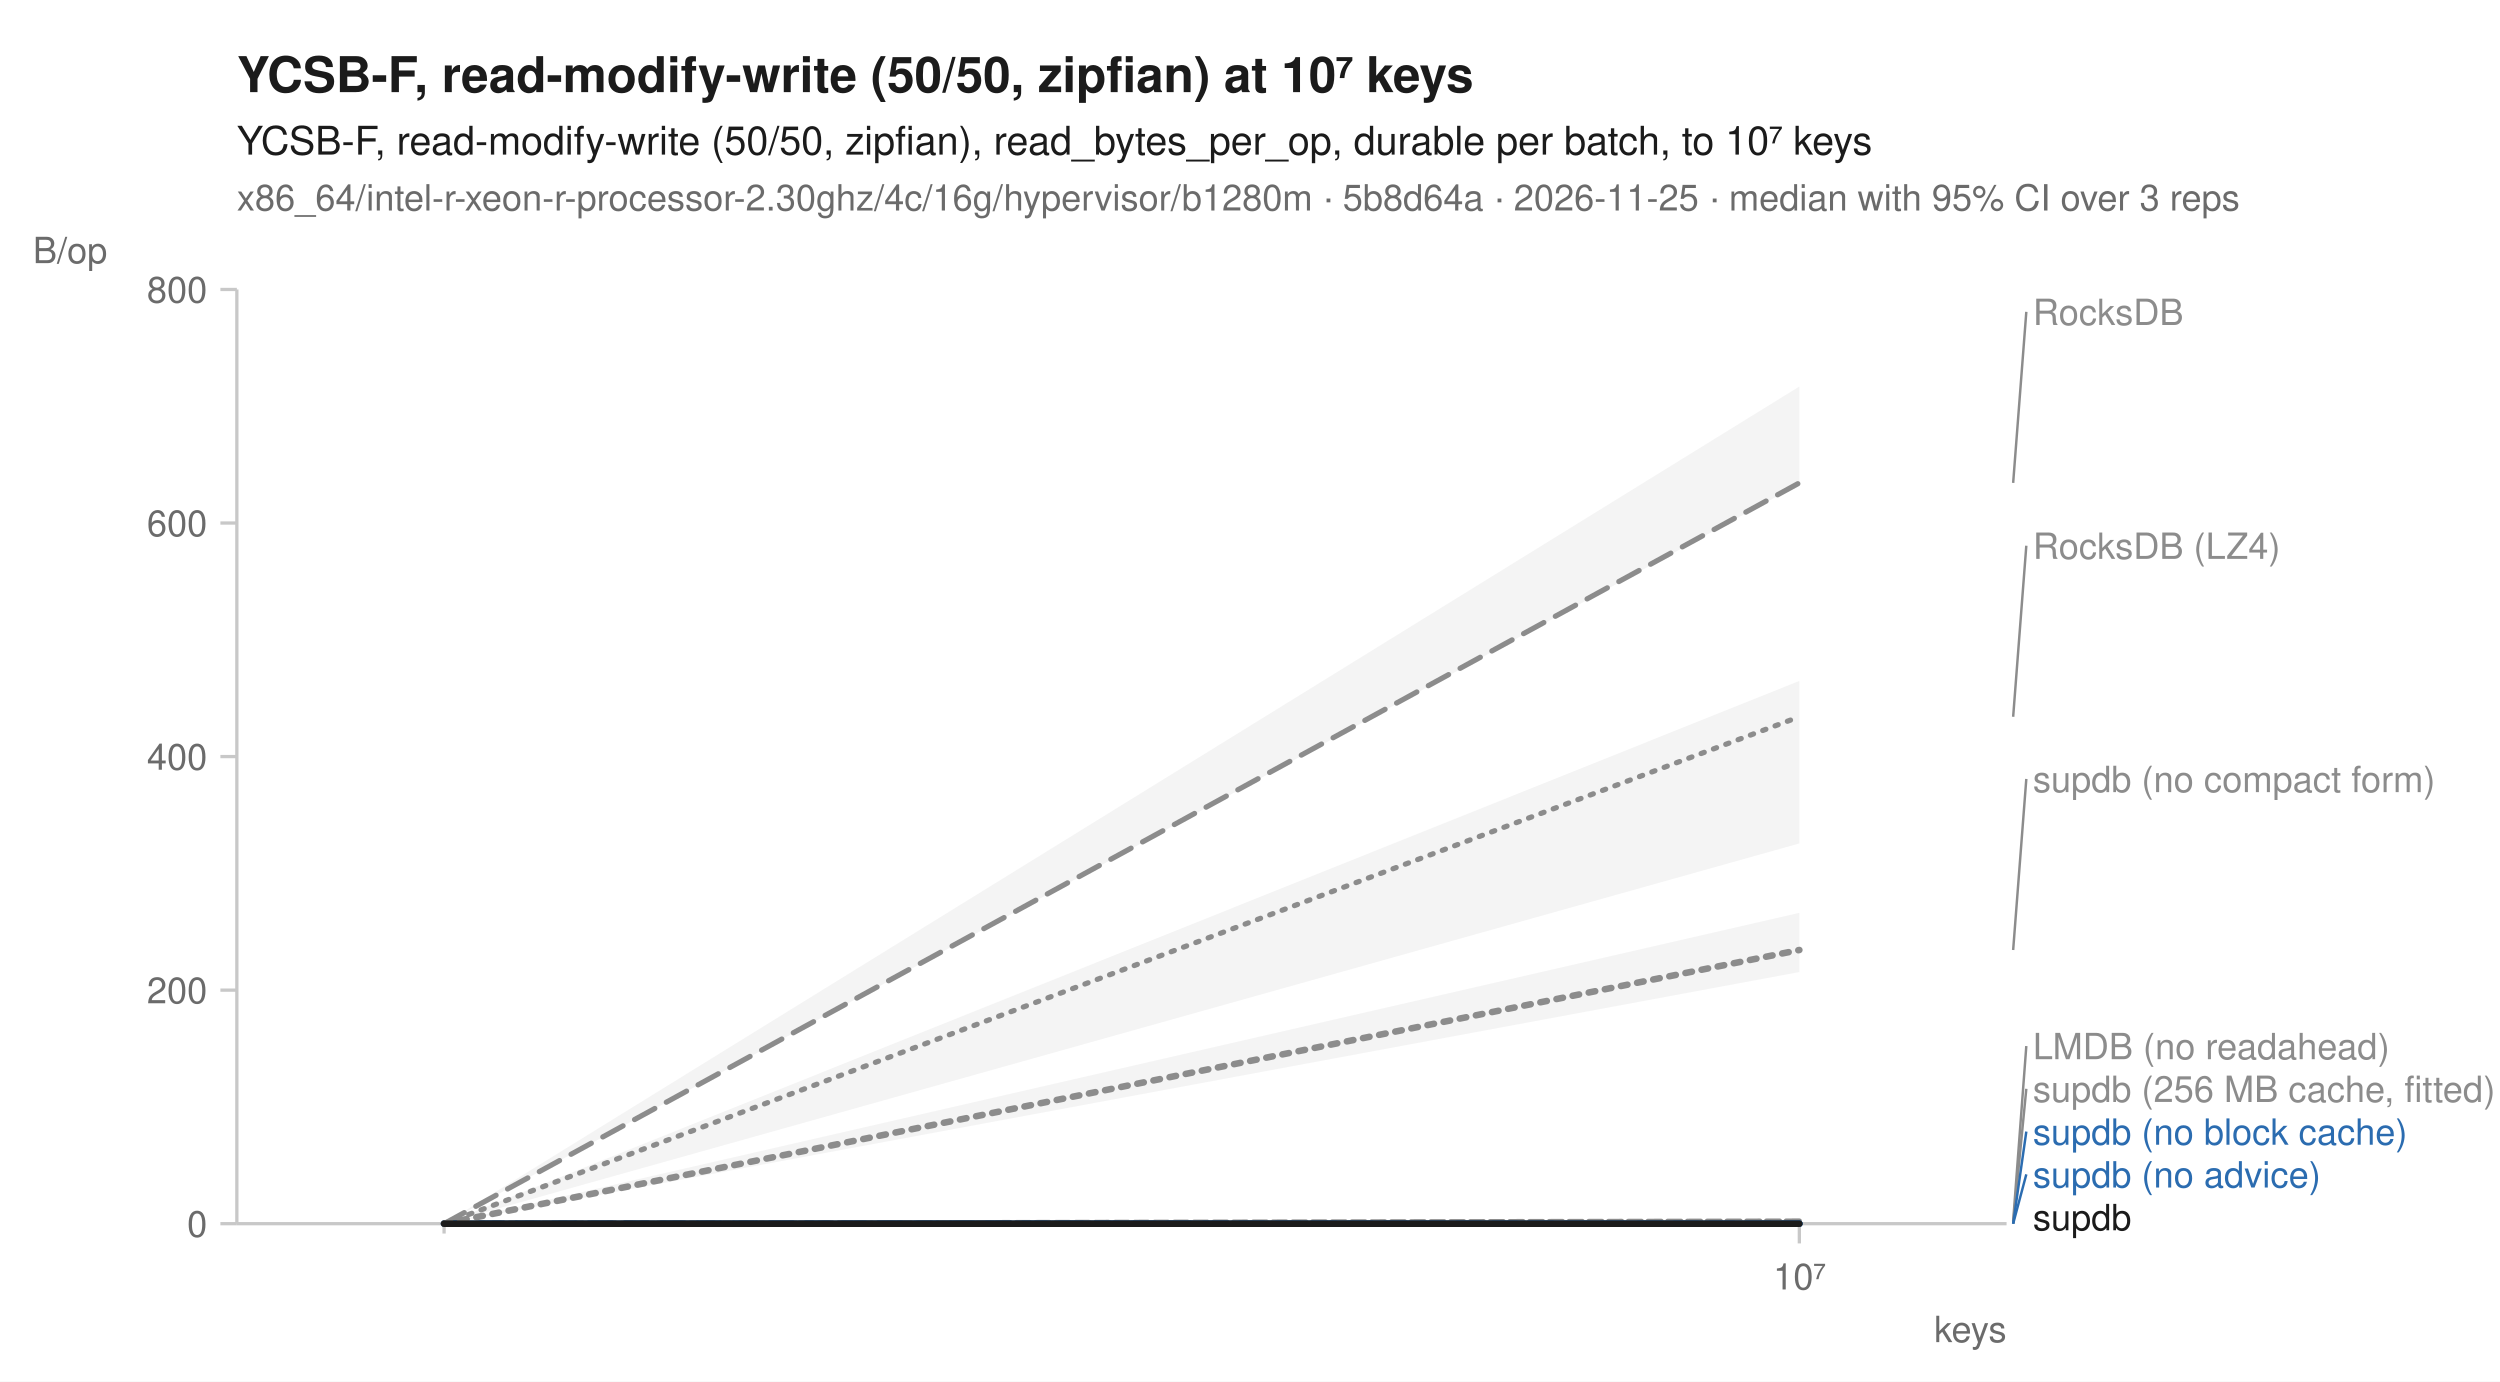
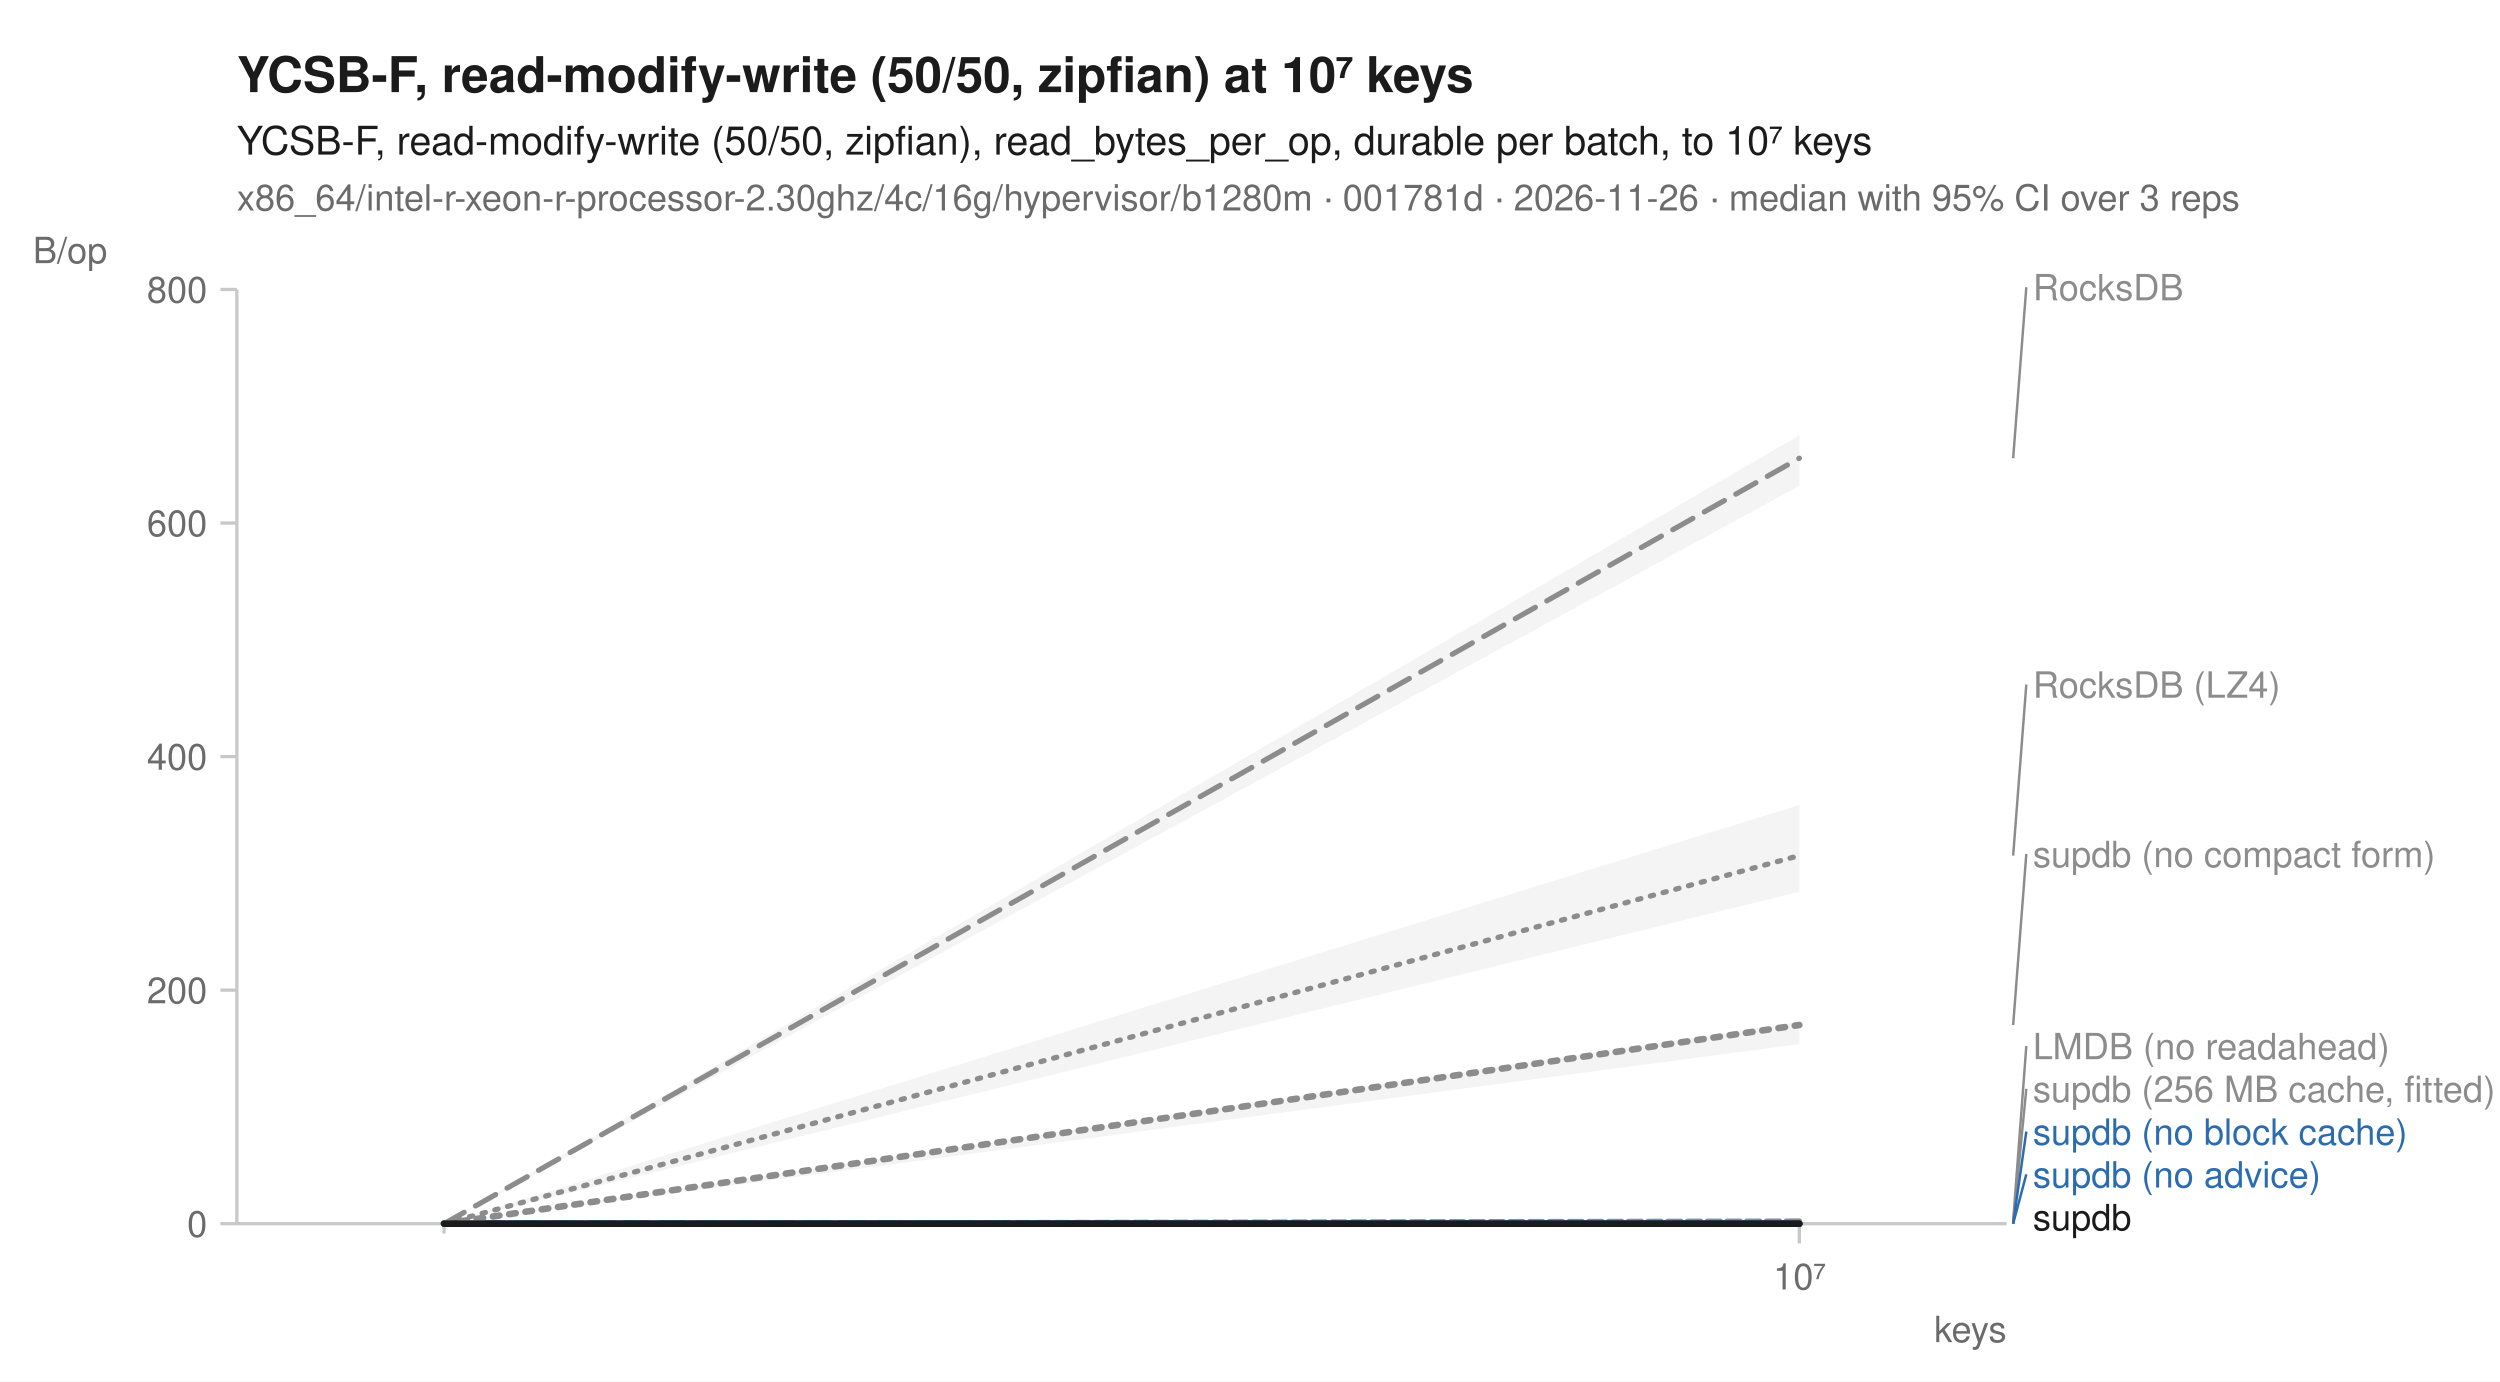
<svg xmlns="http://www.w3.org/2000/svg" width="760" height="420" viewBox="0 0 760 420" font-family="-apple-system, BlinkMacSystemFont, 'Segoe UI', Helvetica, Arial, sans-serif" fill="#1b1b1b">
  <rect width="760" height="420" fill="white" />
  <text x="72" y="28" font-size="15" font-weight="600">YCSB-F, read-modify-write (50/50, zipfian) at 10⁷ keys</text>
  <text x="72" y="47" font-size="12">YCSB-F, read-modify-write (50/50, zipfian), read_bytes_per_op, durable per batch, to 10⁷ keys</text>
-   <text x="72" y="64" font-size="11" fill="#6b6b6b">x86_64/intel-r-xeon-r-processor-2.30ghz/4c/16g/hypervisor/b1280m · 5b8d64a · 2026-11-25 · median with 95% CI over 3 reps</text>
+   <text x="72" y="64" font-size="11" fill="#6b6b6b">x86_64/intel-r-xeon-r-processor-2.30ghz/4c/16g/hypervisor/b1280m · 001781d · 2026-11-26 · median with 95% CI over 3 reps</text>
  <line x1="72" y1="372" x2="610" y2="372" stroke="#c8c8c8" stroke-width="1" />
  <line x1="72" y1="88" x2="72" y2="372" stroke="#c8c8c8" stroke-width="1" />
  <line x1="135.0" y1="372" x2="135.0" y2="375" stroke="#c8c8c8" stroke-width="1" />
  <line x1="547.0" y1="372" x2="547.0" y2="378" stroke="#c8c8c8" stroke-width="1" />
  <text x="547.0" y="392" font-size="11" text-anchor="middle" fill="#6b6b6b">10⁷</text>
  <text x="610" y="408" font-size="11" text-anchor="end" fill="#6b6b6b">keys</text>
  <line x1="67" y1="372.0" x2="72" y2="372.0" stroke="#c8c8c8" stroke-width="1" />
  <text x="63" y="376.0" font-size="11" text-anchor="end" fill="#6b6b6b">0</text>
  <line x1="67" y1="301.0" x2="72" y2="301.0" stroke="#c8c8c8" stroke-width="1" />
  <text x="63" y="305.0" font-size="11" text-anchor="end" fill="#6b6b6b">200</text>
  <line x1="67" y1="230.0" x2="72" y2="230.0" stroke="#c8c8c8" stroke-width="1" />
  <text x="63" y="234.0" font-size="11" text-anchor="end" fill="#6b6b6b">400</text>
  <line x1="67" y1="159.0" x2="72" y2="159.0" stroke="#c8c8c8" stroke-width="1" />
  <text x="63" y="163.0" font-size="11" text-anchor="end" fill="#6b6b6b">600</text>
  <line x1="67" y1="88.0" x2="72" y2="88.0" stroke="#c8c8c8" stroke-width="1" />
  <text x="63" y="92.0" font-size="11" text-anchor="end" fill="#6b6b6b">800</text>
  <text x="10" y="80" font-size="11" text-anchor="start" fill="#6b6b6b">B/op</text>
-   <path d="M135.0,372.0 L547.0,207.0 L547.0,256.4 L135.0,372.0 Z" fill="#8c8c8c" fill-opacity="0.10" />
+   <path d="M135.0,372.0 L547.0,244.7 L547.0,271.1 L135.0,372.0 Z" fill="#8c8c8c" fill-opacity="0.10" />
  <path d="M135.0,372.0 L547.0,371.2 L547.0,371.2 L135.0,372.0 Z" fill="#8c8c8c" fill-opacity="0.10" />
  <path d="M135.0,372.0 L547.0,372.0 L547.0,372.0 L135.0,372.0 Z" fill="#8c8c8c" fill-opacity="0.10" />
-   <path d="M135.0,372.0 L547.0,117.5 L547.0,147.2 L135.0,372.0 Z" fill="#8c8c8c" fill-opacity="0.10" />
+   <path d="M135.0,372.0 L547.0,132.3 L547.0,147.7 L135.0,372.0 Z" fill="#8c8c8c" fill-opacity="0.10" />
  <path d="M135.0,372.0 L547.0,372.0 L547.0,372.0 L135.0,372.0 Z" fill="#2b6cb0" fill-opacity="0.10" />
  <path d="M135.0,372.0 L547.0,372.0 L547.0,372.0 L135.0,372.0 Z" fill="#2b6cb0" fill-opacity="0.10" />
-   <path d="M135.0,372.0 L547.0,277.5 L547.0,295.5 L135.0,372.0 Z" fill="#8c8c8c" fill-opacity="0.10" />
+   <path d="M135.0,372.0 L547.0,310.6 L547.0,317.4 L135.0,372.0 Z" fill="#8c8c8c" fill-opacity="0.10" />
  <path d="M135.0,372.0 L547.0,372.0 L547.0,372.0 L135.0,372.0 Z" fill="#1b1b1b" fill-opacity="0.10" />
-   <path d="M135.0,372.0 L547.0,217.9 " fill="none" stroke="#8c8c8c" stroke-width="1.6" stroke-linejoin="round" stroke-linecap="round" stroke-dasharray="1,3" />
+   <path d="M135.0,372.0 L547.0,260.1 " fill="none" stroke="#8c8c8c" stroke-width="1.6" stroke-linejoin="round" stroke-linecap="round" stroke-dasharray="1,3" />
  <path d="M135.0,372.0 L547.0,371.2 " fill="none" stroke="#8c8c8c" stroke-width="1.6" stroke-linejoin="round" stroke-linecap="round" stroke-dasharray="4,2" />
  <path d="M135.0,372.0 L547.0,372.0 " fill="none" stroke="#8c8c8c" stroke-width="2" stroke-linejoin="round" stroke-linecap="round" stroke-dasharray="2,3" />
-   <path d="M135.0,372.0 L547.0,146.8 " fill="none" stroke="#8c8c8c" stroke-width="1.6" stroke-linejoin="round" stroke-linecap="round" stroke-dasharray="7,4" />
+   <path d="M135.0,372.0 L547.0,139.3 " fill="none" stroke="#8c8c8c" stroke-width="1.6" stroke-linejoin="round" stroke-linecap="round" stroke-dasharray="7,4" />
  <path d="M135.0,372.0 L547.0,372.0 " fill="none" stroke="#2b6cb0" stroke-width="2" stroke-linejoin="round" stroke-linecap="round" stroke-dasharray="7,4" />
  <path d="M135.0,372.0 L547.0,372.0 " fill="none" stroke="#2b6cb0" stroke-width="2" stroke-linejoin="round" stroke-linecap="round" />
-   <path d="M135.0,372.0 L547.0,288.8 " fill="none" stroke="#8c8c8c" stroke-width="2" stroke-linejoin="round" stroke-linecap="round" stroke-dasharray="2,3" />
+   <path d="M135.0,372.0 L547.0,311.6 " fill="none" stroke="#8c8c8c" stroke-width="2" stroke-linejoin="round" stroke-linecap="round" stroke-dasharray="2,3" />
  <path d="M135.0,372.0 L547.0,372.0 " fill="none" stroke="#1b1b1b" stroke-width="2" stroke-linejoin="round" stroke-linecap="round" />
-   <line x1="612.0" y1="146.8" x2="616.0" y2="94.8" stroke="#8c8c8c" stroke-width="0.75" />
-   <text x="618.0" y="98.8" font-size="11" fill="#8c8c8c">RocksDB</text>
-   <line x1="612.0" y1="217.9" x2="616.0" y2="165.9" stroke="#8c8c8c" stroke-width="0.75" />
-   <text x="618.0" y="169.9" font-size="11" fill="#8c8c8c">RocksDB (LZ4)</text>
-   <line x1="612.0" y1="288.8" x2="616.0" y2="236.8" stroke="#8c8c8c" stroke-width="0.75" />
-   <text x="618.0" y="240.8" font-size="11" fill="#8c8c8c">supdb (no compact form)</text>
+   <line x1="612.0" y1="139.3" x2="616.0" y2="87.3" stroke="#8c8c8c" stroke-width="0.75" />
+   <text x="618.0" y="91.3" font-size="11" fill="#8c8c8c">RocksDB</text>
+   <line x1="612.0" y1="260.1" x2="616.0" y2="208.1" stroke="#8c8c8c" stroke-width="0.75" />
+   <text x="618.0" y="212.1" font-size="11" fill="#8c8c8c">RocksDB (LZ4)</text>
+   <line x1="612.0" y1="311.6" x2="616.0" y2="259.6" stroke="#8c8c8c" stroke-width="0.75" />
+   <text x="618.0" y="263.6" font-size="11" fill="#8c8c8c">supdb (no compact form)</text>
  <line x1="612.0" y1="371.2" x2="616.0" y2="318.0" stroke="#8c8c8c" stroke-width="0.75" />
  <text x="618.0" y="322.0" font-size="11" fill="#8c8c8c">LMDB (no readahead)</text>
  <line x1="612.0" y1="372.0" x2="616.0" y2="331.0" stroke="#8c8c8c" stroke-width="0.75" />
  <text x="618.0" y="335.0" font-size="11" fill="#8c8c8c">supdb (256 MB cache, fitted)</text>
  <line x1="612.0" y1="372.0" x2="616.0" y2="344.0" stroke="#2b6cb0" stroke-width="0.75" />
  <text x="618.0" y="348.0" font-size="11" fill="#2b6cb0">supdb (no block cache)</text>
  <line x1="612.0" y1="372.0" x2="616.0" y2="357.0" stroke="#2b6cb0" stroke-width="0.75" />
  <text x="618.0" y="361.0" font-size="11" fill="#2b6cb0">supdb (no advice)</text>
  <text x="618.0" y="374.0" font-size="11" fill="#1b1b1b">supdb</text>
</svg>
